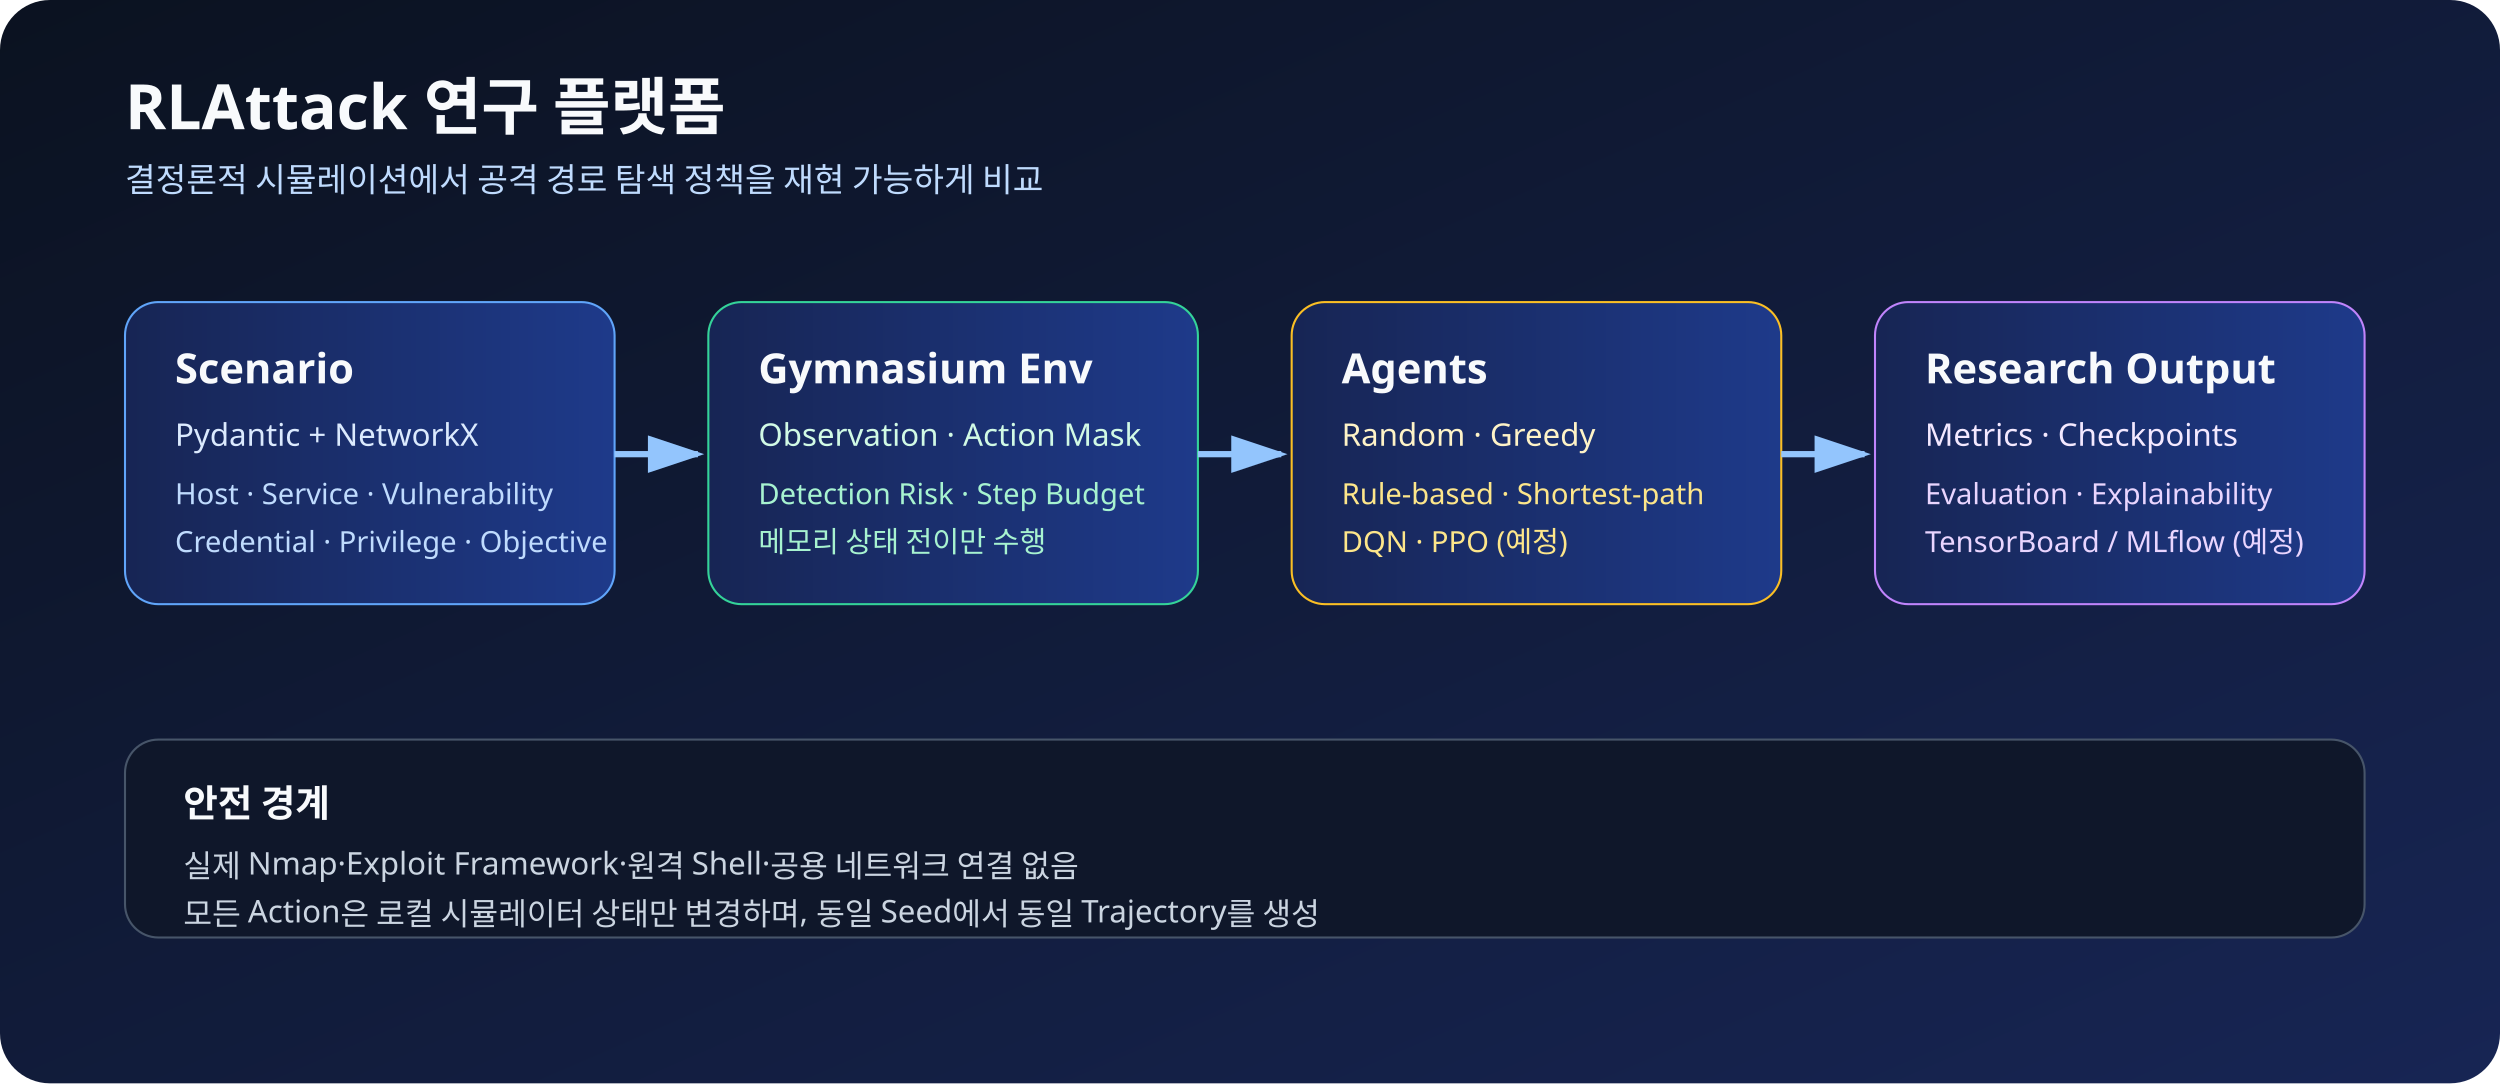
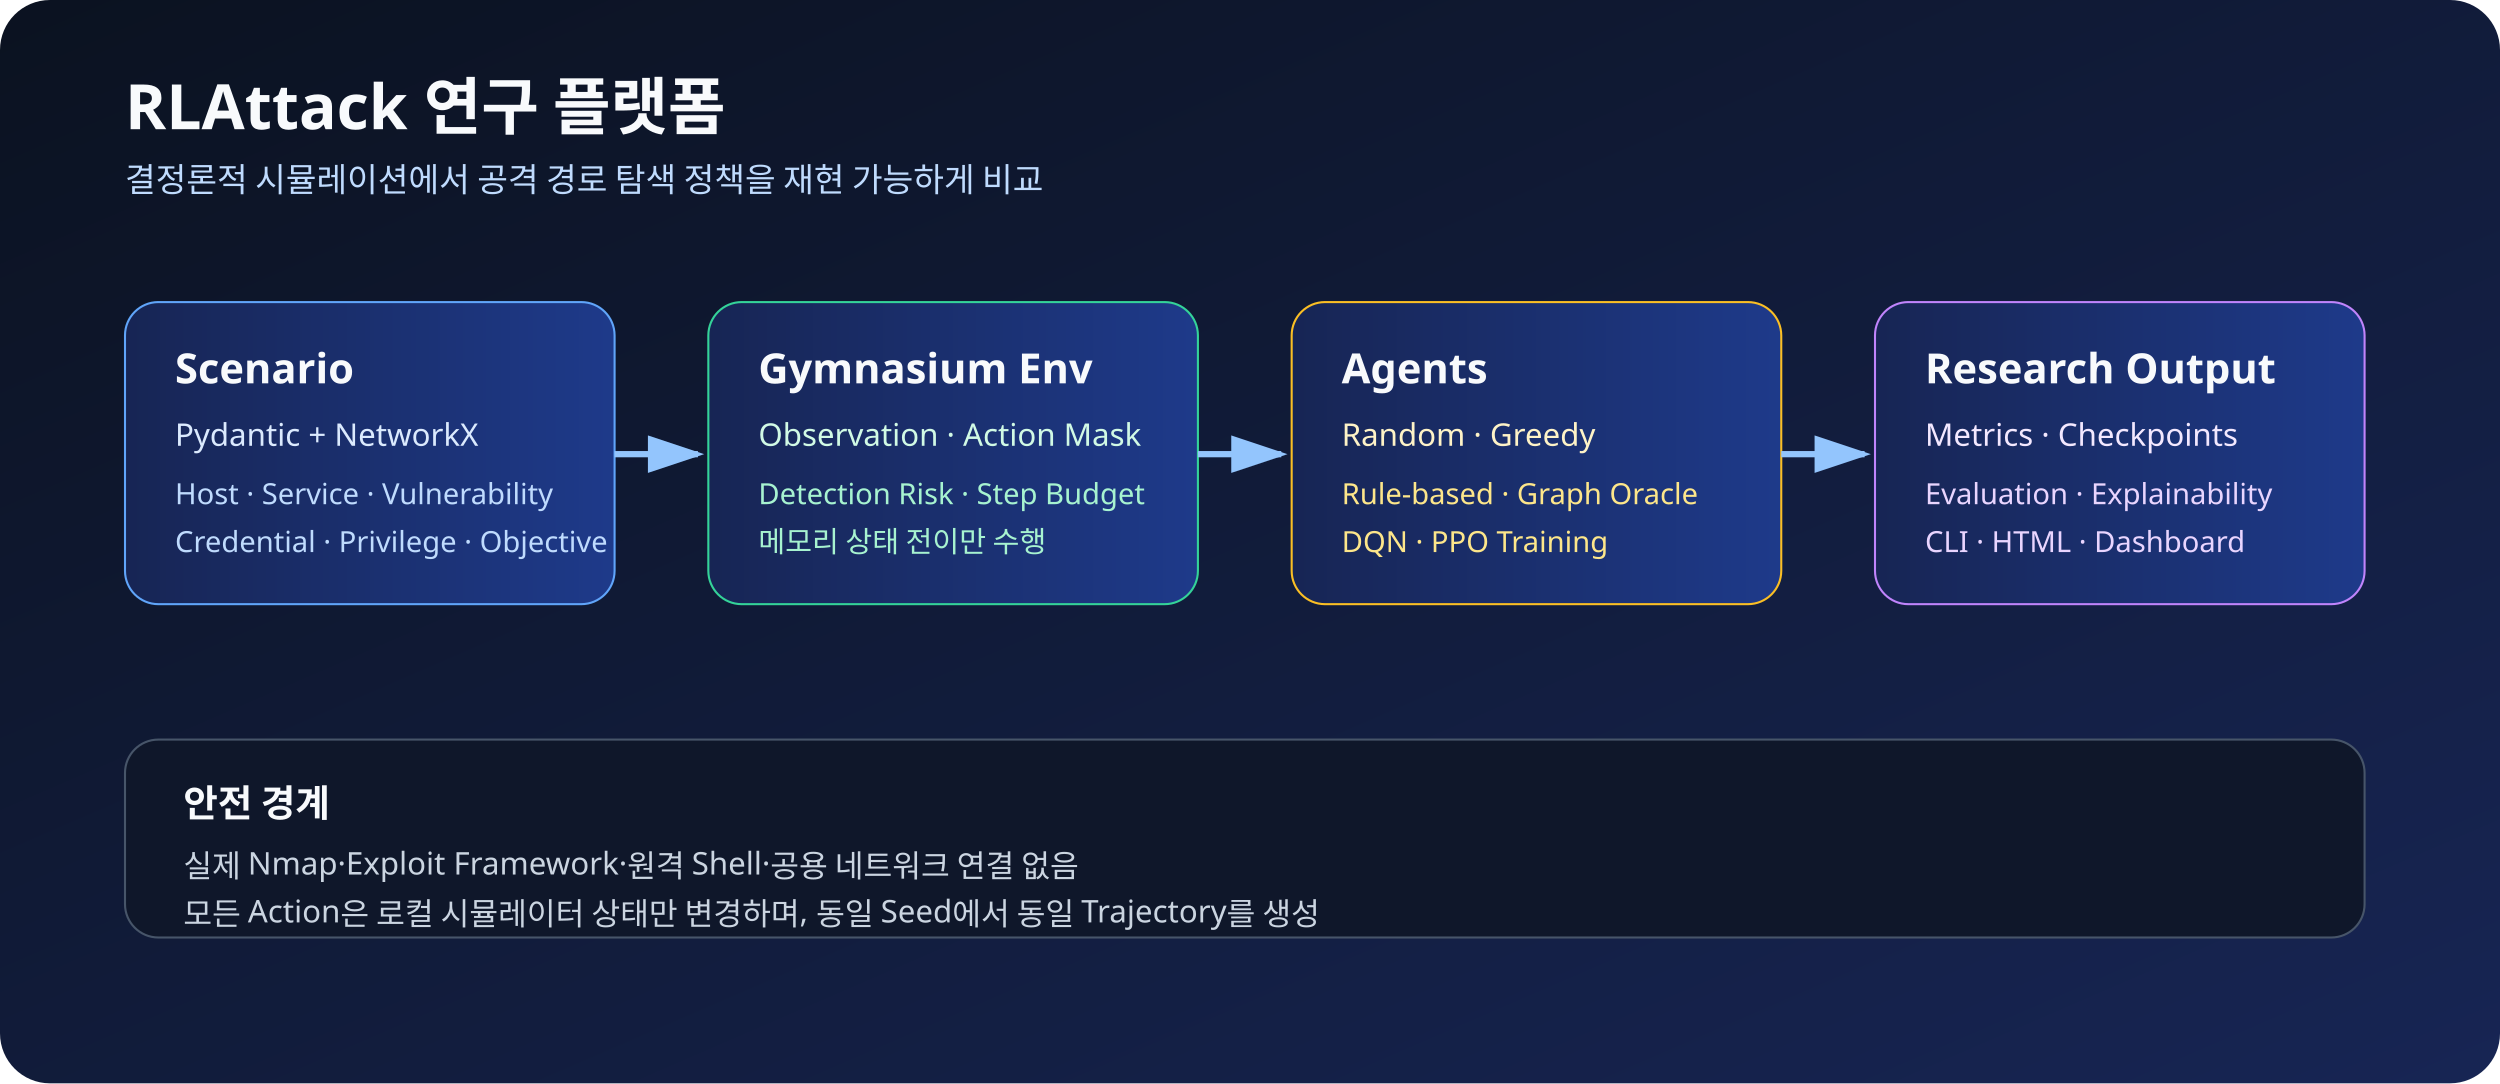
<svg xmlns="http://www.w3.org/2000/svg" width="1200" height="520" viewBox="0 0 1200 520" role="img" aria-labelledby="title desc">
  <defs>
    <linearGradient id="bg" x1="0" x2="1" y1="0" y2="1">
      <stop stop-color="#0b1220" />
      <stop offset="1" stop-color="#172554" />
    </linearGradient>
    <linearGradient id="card" x1="0" x2="1">
      <stop stop-color="#172554" />
      <stop offset="1" stop-color="#1e3a8a" />
    </linearGradient>
    <marker id="arrow" markerWidth="10" markerHeight="10" refX="8" refY="3" orient="auto">
      <path d="M0,0 L0,6 L9,3 z" fill="#93c5fd" />
    </marker>
  </defs>
  <rect width="1200" height="520" rx="24" fill="url(#bg)" />
  <text x="60" y="62" fill="#f8fafc" font-family="sans-serif" font-size="30" font-weight="700">RLAttack 연구 플랫폼</text>
  <text x="60" y="92" fill="#bfdbfe" font-family="sans-serif" font-size="16">결정론적 시뮬레이션에서 공격 경로 탐색 정책을 재현 가능하게 비교</text>
  <g font-family="sans-serif" fill="#f8fafc">
    <rect x="60" y="145" width="235" height="145" rx="16" fill="url(#card)" stroke="#60a5fa" />
    <text x="84" y="184" font-size="20" font-weight="700">Scenario</text>
    <text x="84" y="214" font-size="15" fill="#dbeafe">Pydantic + NetworkX</text>
    <text x="84" y="242" font-size="14" fill="#bfdbfe">Host · Service · Vulnerability</text>
    <text x="84" y="265" font-size="14" fill="#bfdbfe">Credential · Privilege · Objective</text>
    <rect x="340" y="145" width="235" height="145" rx="16" fill="url(#card)" stroke="#34d399" />
    <text x="364" y="184" font-size="20" font-weight="700">Gymnasium Env</text>
    <text x="364" y="214" font-size="15" fill="#d1fae5">Observation · Action Mask</text>
    <text x="364" y="242" font-size="14" fill="#a7f3d0">Detection Risk · Step Budget</text>
    <text x="364" y="265" font-size="14" fill="#a7f3d0">메모리 상태 전이만 수행</text>
    <rect x="620" y="145" width="235" height="145" rx="16" fill="url(#card)" stroke="#fbbf24" />
    <text x="644" y="184" font-size="20" font-weight="700">Agents</text>
    <text x="644" y="214" font-size="15" fill="#fef3c7">Random · Greedy</text>
-     <text x="644" y="242" font-size="14" fill="#fde68a">Rule-based · Shortest-path</text>
-     <text x="644" y="265" font-size="14" fill="#fde68a">DQN · PPO (예정)</text>
+     <text x="644" y="242" font-size="14" fill="#fde68a">Rule-based · Graph Oracle</text>
+     <text x="644" y="265" font-size="14" fill="#fde68a">DQN · PPO Training</text>
    <rect x="900" y="145" width="235" height="145" rx="16" fill="url(#card)" stroke="#c084fc" />
    <text x="924" y="184" font-size="20" font-weight="700">Research Output</text>
    <text x="924" y="214" font-size="15" fill="#f3e8ff">Metrics · Checkpoints</text>
    <text x="924" y="242" font-size="14" fill="#e9d5ff">Evaluation · Explainability</text>
-     <text x="924" y="265" font-size="14" fill="#e9d5ff">TensorBoard / MLflow (예정)</text>
+     <text x="924" y="265" font-size="14" fill="#e9d5ff">CLI · HTML · Dashboard</text>
  </g>
  <g stroke="#93c5fd" stroke-width="3" fill="none" marker-end="url(#arrow)">
    <path d="M295 218 H335" />
    <path d="M575 218 H615" />
    <path d="M855 218 H895" />
  </g>
  <rect x="60" y="355" width="1075" height="95" rx="16" fill="#0f172a" stroke="#475569" />
  <text x="88" y="392" fill="#f8fafc" font-family="sans-serif" font-size="18" font-weight="700">안전 경계</text>
  <text x="88" y="421" fill="#cbd5e1" font-family="sans-serif" font-size="15">실제 Nmap·Exploit Framework·원격 Shell·공용 네트워크 연결 없음</text>
  <text x="88" y="444" fill="#cbd5e1" font-family="sans-serif" font-size="15">모든 Action은 로컬 시뮬레이터 상태만 변경하며, 동일 Seed에서 동일 Trajectory를 생성</text>
</svg>
